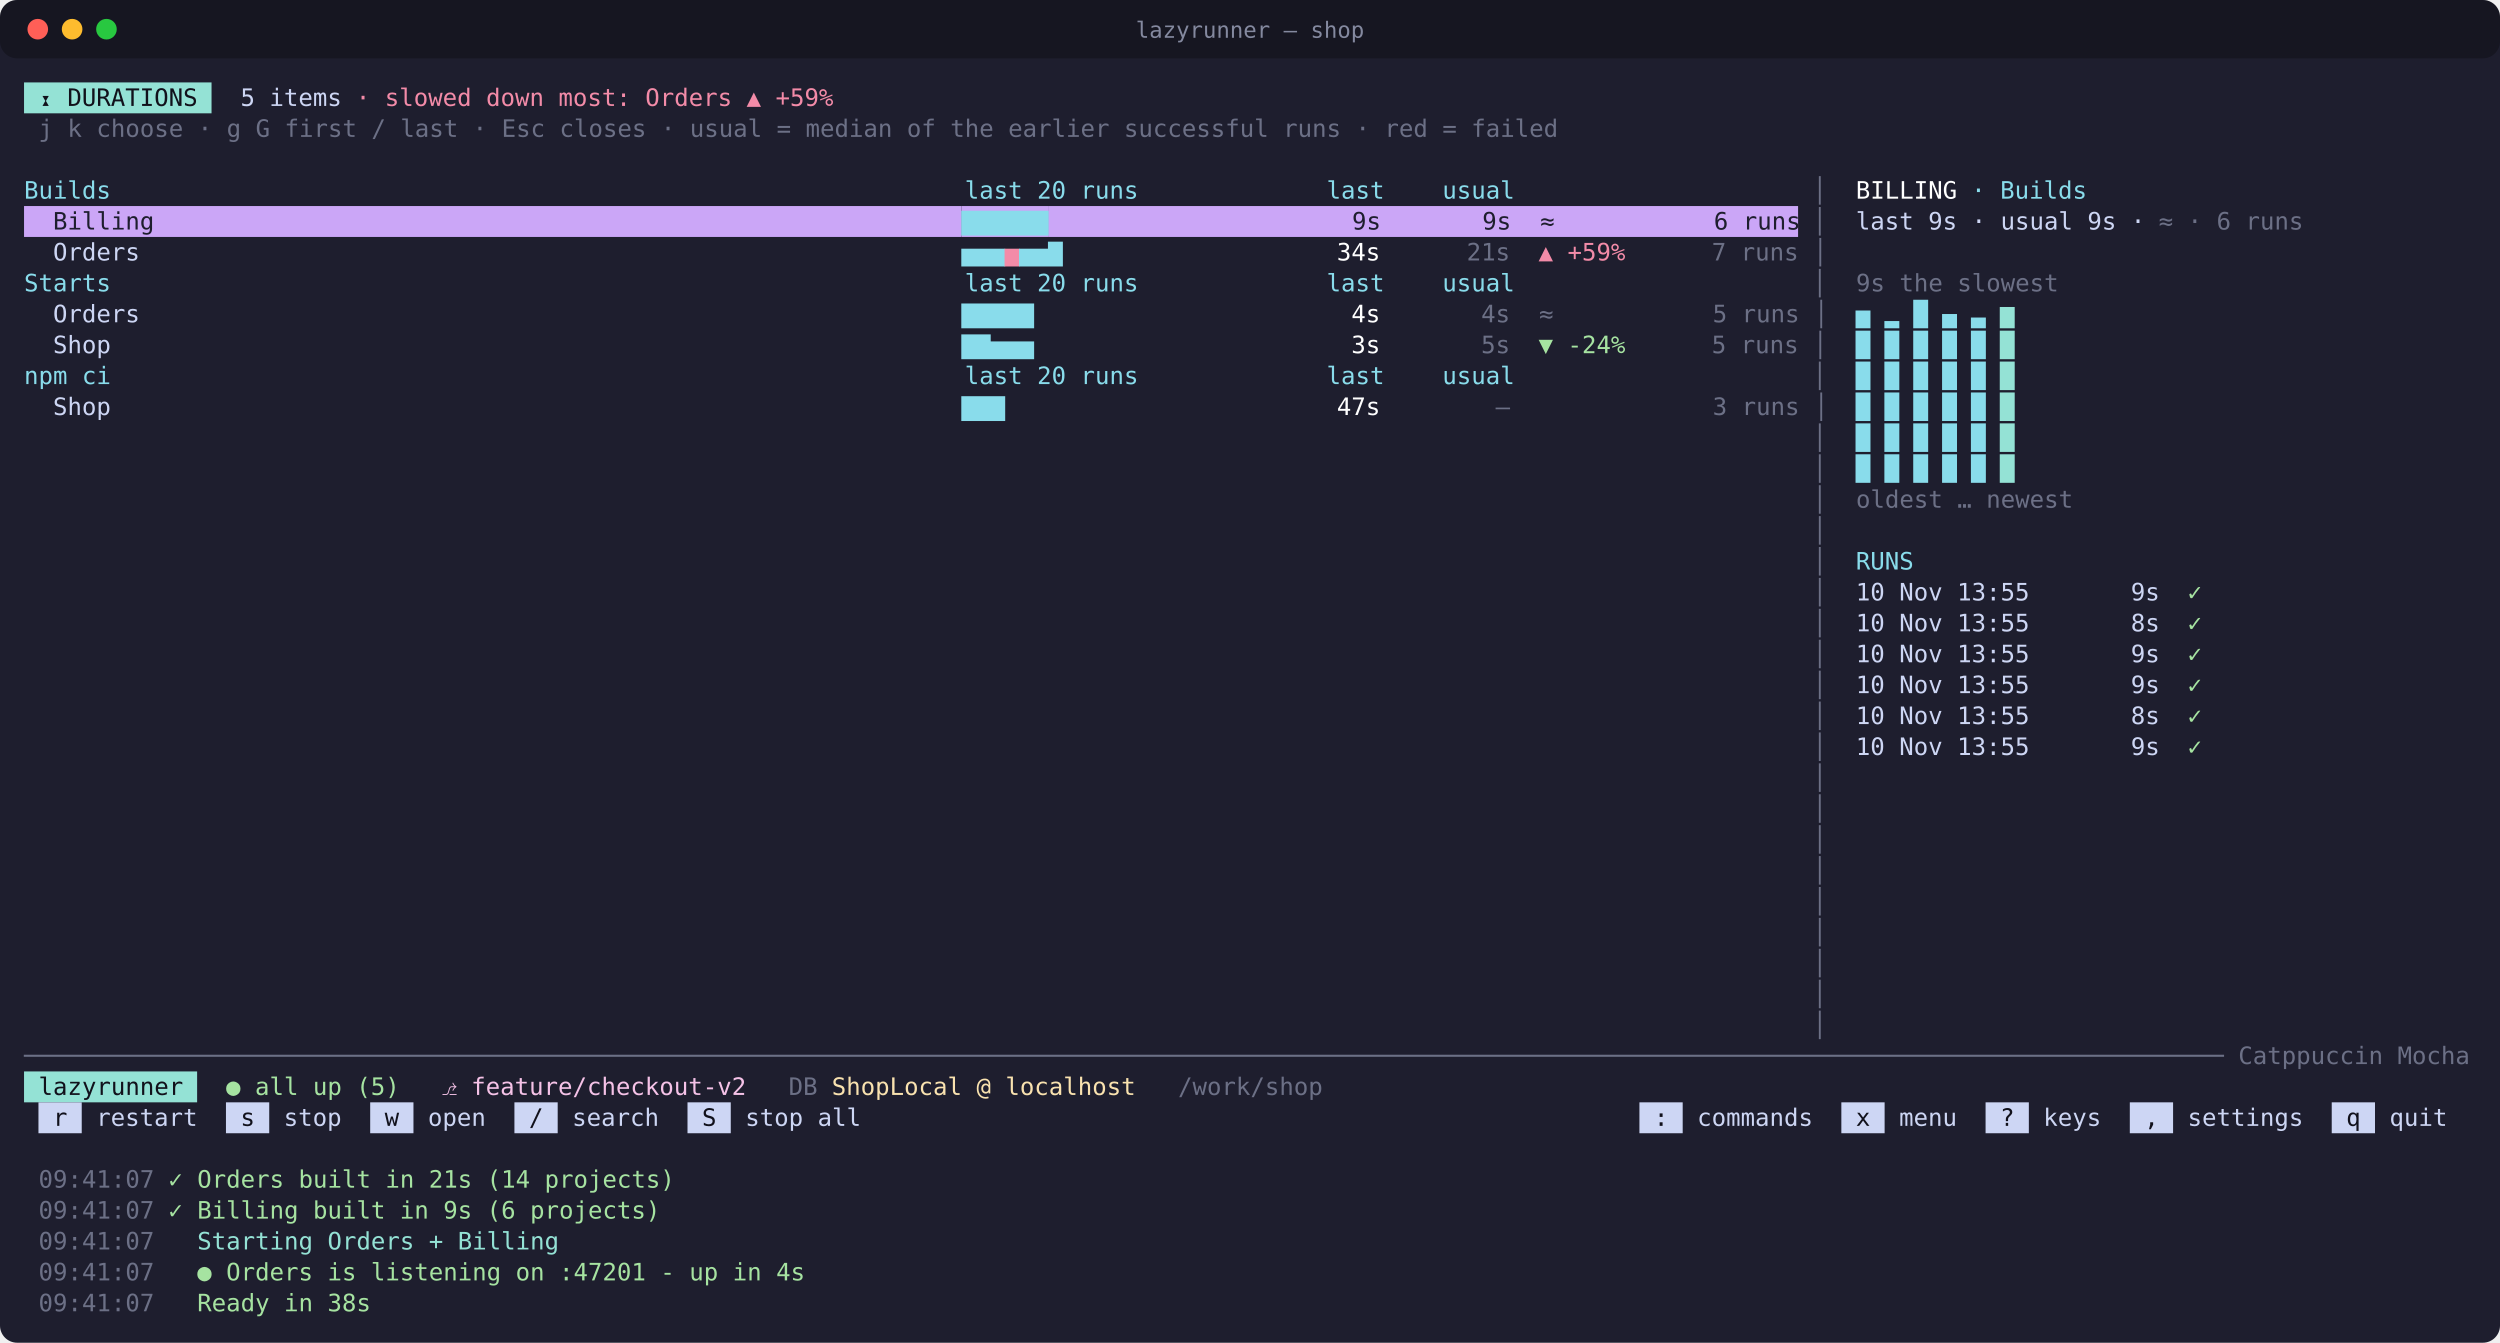
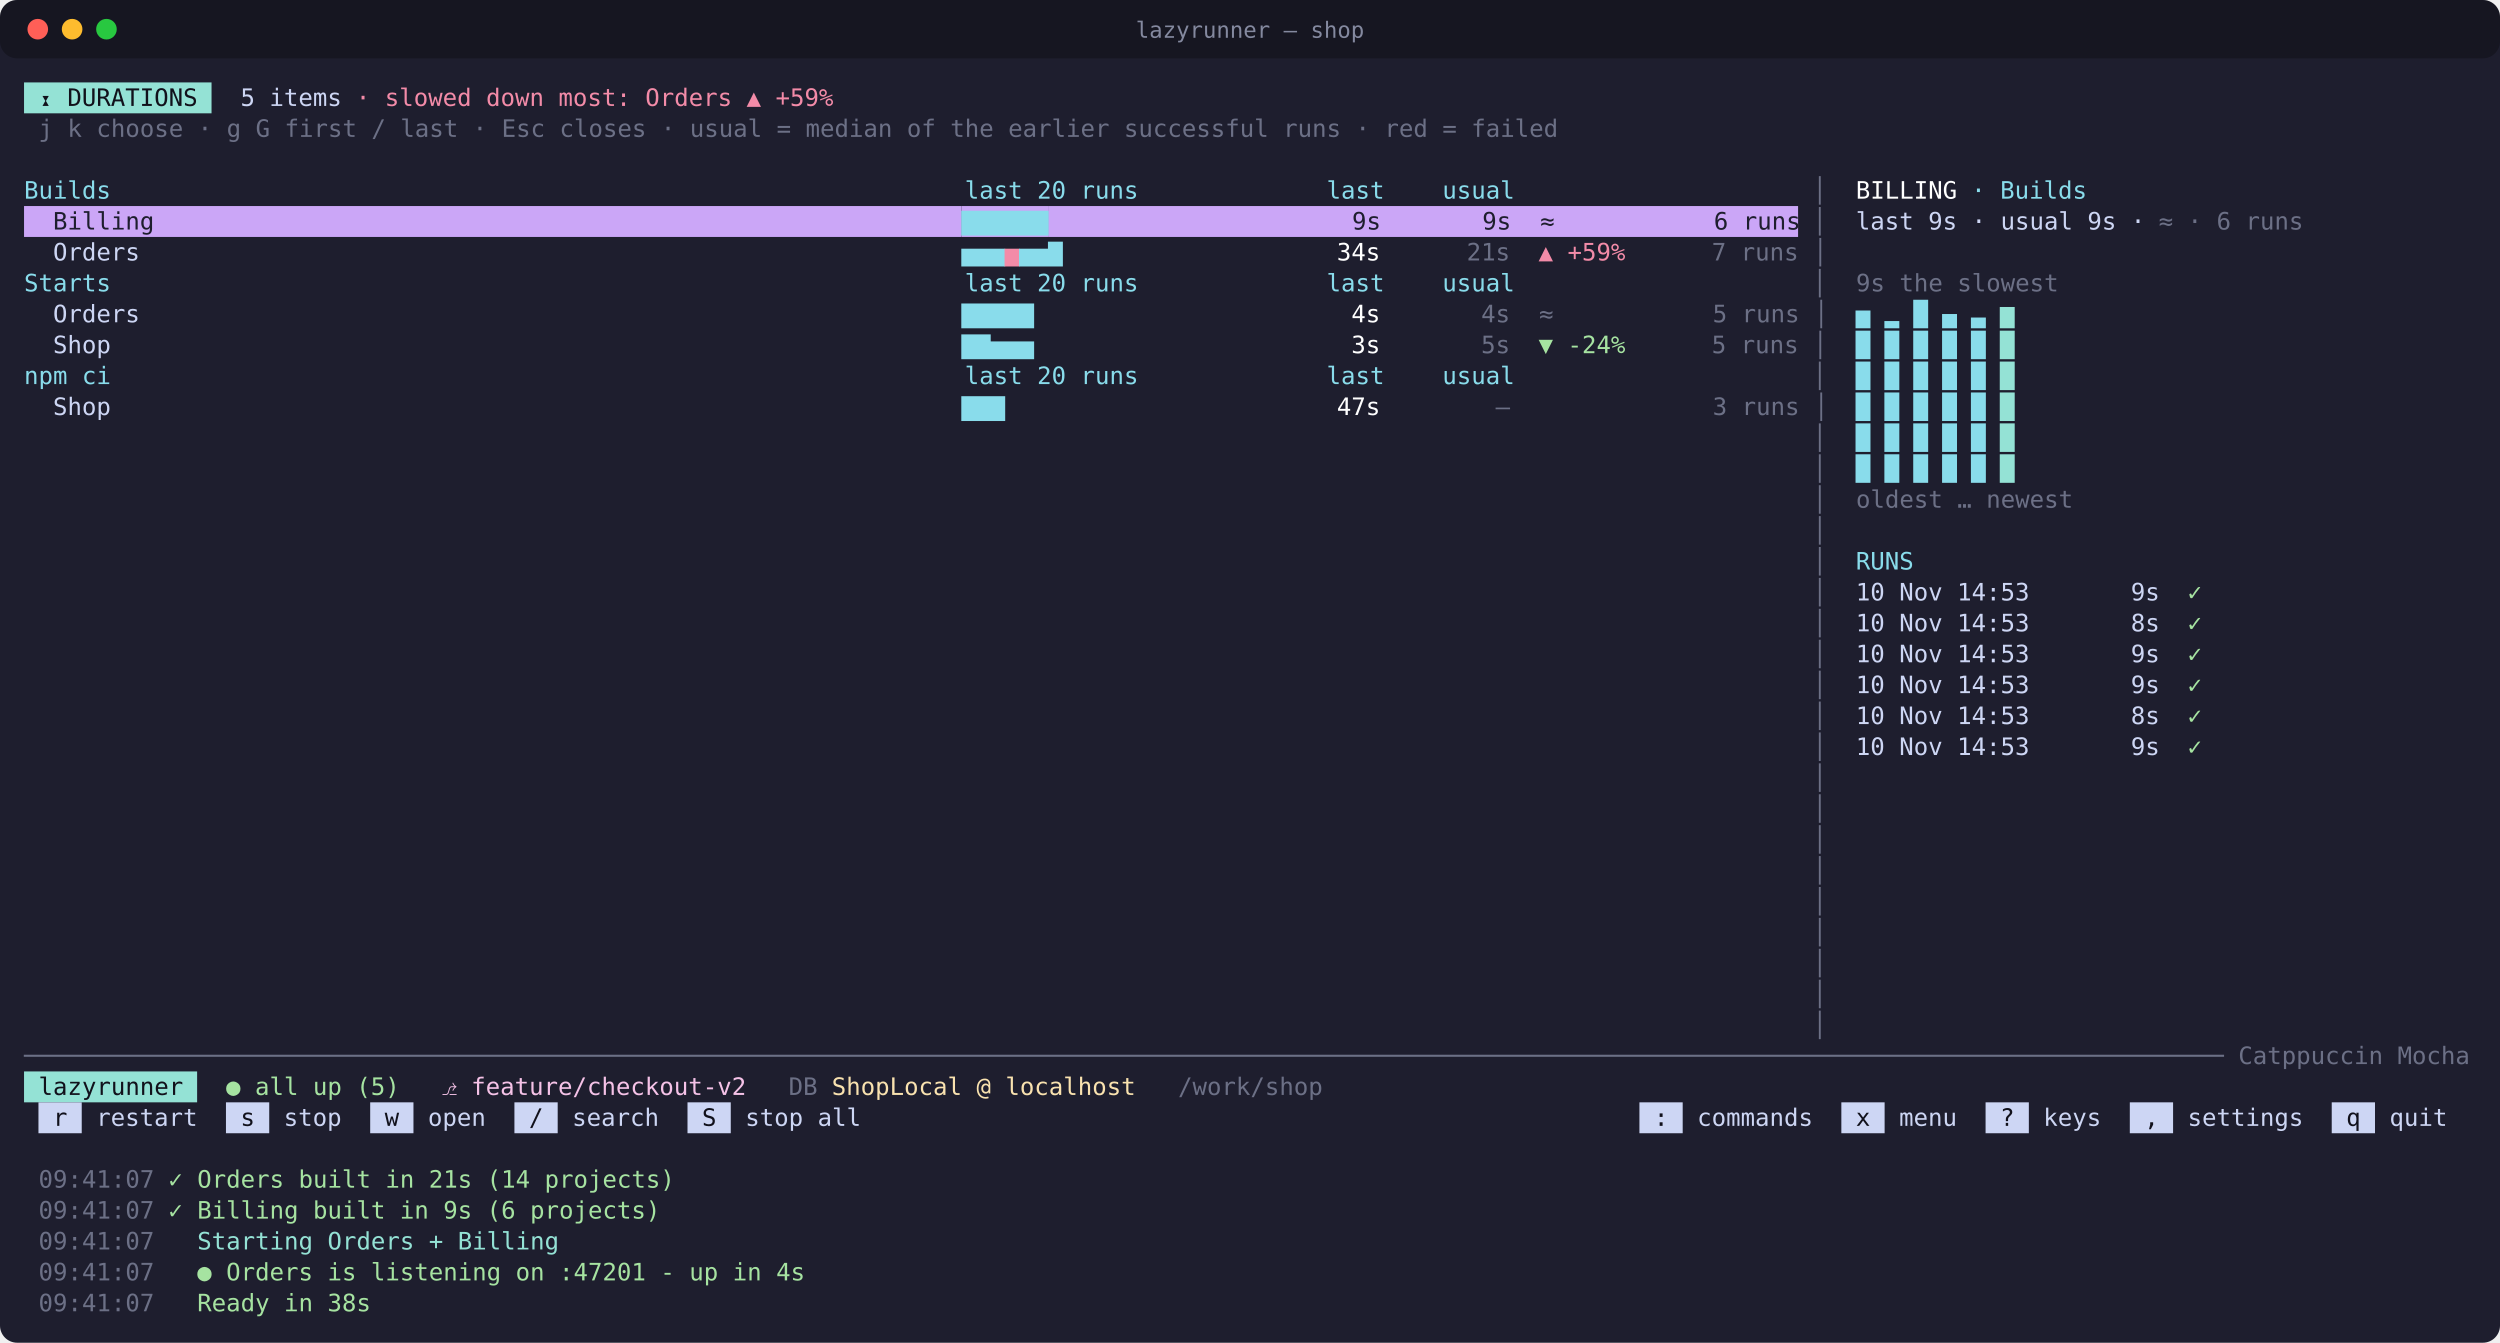
<svg xmlns="http://www.w3.org/2000/svg" width="1456" height="782" viewBox="0 0 1456 782" font-family="'Cascadia Mono', 'Cascadia Code', Consolas, 'DejaVu Sans Mono', Menlo, monospace" font-size="14">
  <rect width="100%" height="100%" rx="10" fill="#1e1e2e" />
  <rect width="100%" height="34" rx="10" fill="#000000" fill-opacity="0.28" />
  <circle cx="22" cy="17" r="6" fill="#ff5f57" />
  <circle cx="42" cy="17" r="6" fill="#febc2e" />
  <circle cx="62" cy="17" r="6" fill="#28c840" />
  <text x="728" y="22" fill="#cdd6f4" fill-opacity="0.6" font-size="13" text-anchor="middle">lazyrunner — shop</text>
  <rect x="14.0" y="48.0" width="109.2" height="18" fill="#94e2d5" />
  <text x="14.0" y="61.7" fill="#11111b" textLength="109.2" lengthAdjust="spacingAndGlyphs" xml:space="preserve"> ⧗ DURATIONS </text>
  <text x="123.2" y="61.7" fill="#cdd6f4" textLength="75.6" lengthAdjust="spacingAndGlyphs" xml:space="preserve">  5 items</text>
  <text x="198.8" y="61.7" fill="#f38ba8" textLength="285.6" lengthAdjust="spacingAndGlyphs" xml:space="preserve"> · slowed down most: Orders ▲ +59%</text>
-   <text x="14.0" y="79.7" fill="#6c7086" textLength="1428.0" lengthAdjust="spacingAndGlyphs" xml:space="preserve"> j k choose · g G first / last · Esc closes · usual = median of the earlier successful runs · red = failed                                                                </text>
+   <text x="14.0" y="79.7" fill="#6c7086" textLength="890.4" lengthAdjust="spacingAndGlyphs" xml:space="preserve"> j k choose · g G first / last · Esc closes · usual = median of the earlier successful runs · red = failed</text>
  <text x="14.0" y="115.7" fill="#89dceb" textLength="865.2" lengthAdjust="spacingAndGlyphs" xml:space="preserve">Builds                                                           last 20 runs             last    usual</text>
  <text x="1047.2" y="115.7" fill="#6c7086" textLength="25.2" lengthAdjust="spacingAndGlyphs" xml:space="preserve"> │ </text>
  <text x="1072.4" y="115.7" fill="#ffffff" textLength="67.2" lengthAdjust="spacingAndGlyphs" xml:space="preserve"> BILLING</text>
  <text x="1139.6" y="115.7" fill="#89dceb" textLength="75.6" lengthAdjust="spacingAndGlyphs" xml:space="preserve"> · Builds</text>
  <rect x="14.0" y="120.0" width="546.0" height="18" fill="#cba6f7" />
  <rect x="560.0" y="120.0" width="50.4" height="18" fill="#cba6f7" />
  <rect x="610.4" y="120.0" width="436.8" height="18" fill="#cba6f7" />
  <text x="14.0" y="133.7" fill="#1e1e2e" textLength="546.0" lengthAdjust="spacingAndGlyphs" xml:space="preserve">  Billing                                                        </text>
  <text x="560.0" y="133.7" fill="#89dceb" textLength="50.4" lengthAdjust="spacingAndGlyphs" xml:space="preserve">▇▇▇▇▇▇</text>
  <text x="610.4" y="133.7" fill="#1e1e2e" textLength="436.8" lengthAdjust="spacingAndGlyphs" xml:space="preserve">                     9s       9s  ≈           6 runs</text>
  <text x="1047.2" y="133.7" fill="#6c7086" textLength="25.2" lengthAdjust="spacingAndGlyphs" xml:space="preserve"> │ </text>
  <text x="1072.4" y="133.7" fill="#cdd6f4" textLength="184.8" lengthAdjust="spacingAndGlyphs" xml:space="preserve"> last 9s · usual 9s · </text>
  <text x="1257.2" y="133.7" fill="#6c7086" textLength="84.0" lengthAdjust="spacingAndGlyphs" xml:space="preserve">≈ · 6 runs</text>
  <text x="14.0" y="151.7" fill="#cdd6f4" textLength="546.0" lengthAdjust="spacingAndGlyphs" xml:space="preserve">  Orders                                                         </text>
  <text x="560.0" y="151.7" fill="#89dceb" textLength="25.2" lengthAdjust="spacingAndGlyphs" xml:space="preserve">▅▅▅</text>
  <text x="585.2" y="151.7" fill="#f38ba8" textLength="8.4" lengthAdjust="spacingAndGlyphs" xml:space="preserve">▅</text>
  <text x="593.6" y="151.7" fill="#89dceb" textLength="25.2" lengthAdjust="spacingAndGlyphs" xml:space="preserve">▅▅▇</text>
  <text x="728.0" y="151.7" fill="#ffffff" textLength="75.6" lengthAdjust="spacingAndGlyphs" xml:space="preserve">      34s</text>
  <text x="803.6" y="151.7" fill="#6c7086" textLength="75.6" lengthAdjust="spacingAndGlyphs" xml:space="preserve">      21s</text>
  <text x="879.2" y="151.7" fill="#f38ba8" textLength="84.0" lengthAdjust="spacingAndGlyphs" xml:space="preserve">  ▲ +59%  </text>
  <text x="963.2" y="151.7" fill="#6c7086" textLength="109.2" lengthAdjust="spacingAndGlyphs" xml:space="preserve">    7 runs │ </text>
  <text x="14.0" y="169.7" fill="#89dceb" textLength="865.2" lengthAdjust="spacingAndGlyphs" xml:space="preserve">Starts                                                           last 20 runs             last    usual</text>
  <text x="1047.2" y="169.7" fill="#6c7086" textLength="151.2" lengthAdjust="spacingAndGlyphs" xml:space="preserve"> │  9s the slowest</text>
  <text x="14.0" y="187.7" fill="#cdd6f4" textLength="546.0" lengthAdjust="spacingAndGlyphs" xml:space="preserve">  Orders                                                         </text>
  <text x="560.0" y="187.7" fill="#89dceb" textLength="42.0" lengthAdjust="spacingAndGlyphs" xml:space="preserve">▇▇▇▇▇</text>
  <text x="728.0" y="187.7" fill="#ffffff" textLength="75.6" lengthAdjust="spacingAndGlyphs" xml:space="preserve">       4s</text>
  <text x="803.6" y="187.7" fill="#6c7086" textLength="268.8" lengthAdjust="spacingAndGlyphs" xml:space="preserve">       4s  ≈           5 runs │ </text>
  <text x="1080.8" y="187.7" fill="#89dceb" textLength="8.4" lengthAdjust="spacingAndGlyphs" xml:space="preserve">▅</text>
  <text x="1097.6" y="187.7" fill="#89dceb" textLength="8.4" lengthAdjust="spacingAndGlyphs" xml:space="preserve">▂</text>
  <text x="1114.4" y="187.7" fill="#89dceb" textLength="8.4" lengthAdjust="spacingAndGlyphs" xml:space="preserve">█</text>
  <text x="1131.2" y="187.7" fill="#89dceb" textLength="8.4" lengthAdjust="spacingAndGlyphs" xml:space="preserve">▄</text>
  <text x="1148.0" y="187.7" fill="#89dceb" textLength="8.4" lengthAdjust="spacingAndGlyphs" xml:space="preserve">▃</text>
  <text x="1164.8" y="187.7" fill="#94e2d5" textLength="8.4" lengthAdjust="spacingAndGlyphs" xml:space="preserve">▆</text>
  <text x="14.0" y="205.7" fill="#cdd6f4" textLength="546.0" lengthAdjust="spacingAndGlyphs" xml:space="preserve">  Shop                                                           </text>
  <text x="560.0" y="205.7" fill="#89dceb" textLength="42.0" lengthAdjust="spacingAndGlyphs" xml:space="preserve">▇▇▅▅▅</text>
  <text x="728.0" y="205.7" fill="#ffffff" textLength="75.6" lengthAdjust="spacingAndGlyphs" xml:space="preserve">       3s</text>
  <text x="803.6" y="205.7" fill="#6c7086" textLength="75.6" lengthAdjust="spacingAndGlyphs" xml:space="preserve">       5s</text>
  <text x="879.2" y="205.7" fill="#a6e3a1" textLength="84.0" lengthAdjust="spacingAndGlyphs" xml:space="preserve">  ▼ -24%  </text>
  <text x="963.2" y="205.7" fill="#6c7086" textLength="109.2" lengthAdjust="spacingAndGlyphs" xml:space="preserve">    5 runs │ </text>
  <text x="1080.8" y="205.7" fill="#89dceb" textLength="8.4" lengthAdjust="spacingAndGlyphs" xml:space="preserve">█</text>
  <text x="1097.6" y="205.7" fill="#89dceb" textLength="8.4" lengthAdjust="spacingAndGlyphs" xml:space="preserve">█</text>
  <text x="1114.4" y="205.7" fill="#89dceb" textLength="8.4" lengthAdjust="spacingAndGlyphs" xml:space="preserve">█</text>
  <text x="1131.2" y="205.7" fill="#89dceb" textLength="8.4" lengthAdjust="spacingAndGlyphs" xml:space="preserve">█</text>
  <text x="1148.0" y="205.7" fill="#89dceb" textLength="8.4" lengthAdjust="spacingAndGlyphs" xml:space="preserve">█</text>
  <text x="1164.8" y="205.7" fill="#94e2d5" textLength="8.4" lengthAdjust="spacingAndGlyphs" xml:space="preserve">█</text>
  <text x="14.0" y="223.7" fill="#89dceb" textLength="865.2" lengthAdjust="spacingAndGlyphs" xml:space="preserve">npm ci                                                           last 20 runs             last    usual</text>
  <text x="1047.2" y="223.7" fill="#6c7086" textLength="25.2" lengthAdjust="spacingAndGlyphs" xml:space="preserve"> │ </text>
  <text x="1080.8" y="223.7" fill="#89dceb" textLength="8.4" lengthAdjust="spacingAndGlyphs" xml:space="preserve">█</text>
  <text x="1097.6" y="223.7" fill="#89dceb" textLength="8.4" lengthAdjust="spacingAndGlyphs" xml:space="preserve">█</text>
  <text x="1114.4" y="223.7" fill="#89dceb" textLength="8.4" lengthAdjust="spacingAndGlyphs" xml:space="preserve">█</text>
  <text x="1131.2" y="223.7" fill="#89dceb" textLength="8.4" lengthAdjust="spacingAndGlyphs" xml:space="preserve">█</text>
  <text x="1148.0" y="223.7" fill="#89dceb" textLength="8.4" lengthAdjust="spacingAndGlyphs" xml:space="preserve">█</text>
  <text x="1164.8" y="223.7" fill="#94e2d5" textLength="8.4" lengthAdjust="spacingAndGlyphs" xml:space="preserve">█</text>
  <text x="14.0" y="241.7" fill="#cdd6f4" textLength="546.0" lengthAdjust="spacingAndGlyphs" xml:space="preserve">  Shop                                                           </text>
  <text x="560.0" y="241.7" fill="#89dceb" textLength="25.2" lengthAdjust="spacingAndGlyphs" xml:space="preserve">▇▇▇</text>
  <text x="728.0" y="241.7" fill="#ffffff" textLength="75.6" lengthAdjust="spacingAndGlyphs" xml:space="preserve">      47s</text>
  <text x="803.6" y="241.7" fill="#6c7086" textLength="268.8" lengthAdjust="spacingAndGlyphs" xml:space="preserve">        –              3 runs │ </text>
  <text x="1080.8" y="241.7" fill="#89dceb" textLength="8.4" lengthAdjust="spacingAndGlyphs" xml:space="preserve">█</text>
  <text x="1097.6" y="241.7" fill="#89dceb" textLength="8.4" lengthAdjust="spacingAndGlyphs" xml:space="preserve">█</text>
  <text x="1114.4" y="241.7" fill="#89dceb" textLength="8.4" lengthAdjust="spacingAndGlyphs" xml:space="preserve">█</text>
  <text x="1131.2" y="241.7" fill="#89dceb" textLength="8.4" lengthAdjust="spacingAndGlyphs" xml:space="preserve">█</text>
  <text x="1148.0" y="241.7" fill="#89dceb" textLength="8.4" lengthAdjust="spacingAndGlyphs" xml:space="preserve">█</text>
  <text x="1164.8" y="241.7" fill="#94e2d5" textLength="8.4" lengthAdjust="spacingAndGlyphs" xml:space="preserve">█</text>
  <text x="1047.2" y="259.7" fill="#6c7086" textLength="25.2" lengthAdjust="spacingAndGlyphs" xml:space="preserve"> │ </text>
  <text x="1080.8" y="259.7" fill="#89dceb" textLength="8.4" lengthAdjust="spacingAndGlyphs" xml:space="preserve">█</text>
  <text x="1097.6" y="259.7" fill="#89dceb" textLength="8.4" lengthAdjust="spacingAndGlyphs" xml:space="preserve">█</text>
  <text x="1114.4" y="259.7" fill="#89dceb" textLength="8.4" lengthAdjust="spacingAndGlyphs" xml:space="preserve">█</text>
  <text x="1131.2" y="259.7" fill="#89dceb" textLength="8.4" lengthAdjust="spacingAndGlyphs" xml:space="preserve">█</text>
  <text x="1148.0" y="259.7" fill="#89dceb" textLength="8.4" lengthAdjust="spacingAndGlyphs" xml:space="preserve">█</text>
  <text x="1164.8" y="259.7" fill="#94e2d5" textLength="8.4" lengthAdjust="spacingAndGlyphs" xml:space="preserve">█</text>
  <text x="1047.2" y="277.7" fill="#6c7086" textLength="25.2" lengthAdjust="spacingAndGlyphs" xml:space="preserve"> │ </text>
  <text x="1080.8" y="277.7" fill="#89dceb" textLength="8.4" lengthAdjust="spacingAndGlyphs" xml:space="preserve">█</text>
  <text x="1097.6" y="277.7" fill="#89dceb" textLength="8.4" lengthAdjust="spacingAndGlyphs" xml:space="preserve">█</text>
  <text x="1114.4" y="277.7" fill="#89dceb" textLength="8.4" lengthAdjust="spacingAndGlyphs" xml:space="preserve">█</text>
  <text x="1131.2" y="277.7" fill="#89dceb" textLength="8.4" lengthAdjust="spacingAndGlyphs" xml:space="preserve">█</text>
  <text x="1148.0" y="277.7" fill="#89dceb" textLength="8.4" lengthAdjust="spacingAndGlyphs" xml:space="preserve">█</text>
  <text x="1164.8" y="277.7" fill="#94e2d5" textLength="8.4" lengthAdjust="spacingAndGlyphs" xml:space="preserve">█</text>
  <text x="1047.2" y="295.7" fill="#6c7086" textLength="159.6" lengthAdjust="spacingAndGlyphs" xml:space="preserve"> │  oldest … newest</text>
  <text x="1047.2" y="313.7" fill="#6c7086" textLength="25.2" lengthAdjust="spacingAndGlyphs" xml:space="preserve"> │ </text>
  <text x="1047.2" y="331.7" fill="#6c7086" textLength="25.2" lengthAdjust="spacingAndGlyphs" xml:space="preserve"> │ </text>
  <text x="1072.4" y="331.7" fill="#89dceb" textLength="42.0" lengthAdjust="spacingAndGlyphs" xml:space="preserve"> RUNS</text>
  <text x="1047.2" y="349.7" fill="#6c7086" textLength="25.2" lengthAdjust="spacingAndGlyphs" xml:space="preserve"> │ </text>
-   <text x="1072.4" y="349.7" fill="#cdd6f4" textLength="201.6" lengthAdjust="spacingAndGlyphs" xml:space="preserve"> 10 Nov 13:55       9s  </text>
+   <text x="1072.4" y="349.7" fill="#cdd6f4" textLength="201.6" lengthAdjust="spacingAndGlyphs" xml:space="preserve"> 10 Nov 14:53       9s  </text>
  <text x="1274.0" y="349.7" fill="#a6e3a1" textLength="8.4" lengthAdjust="spacingAndGlyphs" xml:space="preserve">✓</text>
  <text x="1047.2" y="367.7" fill="#6c7086" textLength="25.2" lengthAdjust="spacingAndGlyphs" xml:space="preserve"> │ </text>
-   <text x="1072.4" y="367.7" fill="#cdd6f4" textLength="201.6" lengthAdjust="spacingAndGlyphs" xml:space="preserve"> 10 Nov 13:55       8s  </text>
+   <text x="1072.4" y="367.7" fill="#cdd6f4" textLength="201.6" lengthAdjust="spacingAndGlyphs" xml:space="preserve"> 10 Nov 14:53       8s  </text>
  <text x="1274.0" y="367.7" fill="#a6e3a1" textLength="8.4" lengthAdjust="spacingAndGlyphs" xml:space="preserve">✓</text>
  <text x="1047.2" y="385.7" fill="#6c7086" textLength="25.2" lengthAdjust="spacingAndGlyphs" xml:space="preserve"> │ </text>
-   <text x="1072.4" y="385.7" fill="#cdd6f4" textLength="201.6" lengthAdjust="spacingAndGlyphs" xml:space="preserve"> 10 Nov 13:55       9s  </text>
+   <text x="1072.4" y="385.7" fill="#cdd6f4" textLength="201.6" lengthAdjust="spacingAndGlyphs" xml:space="preserve"> 10 Nov 14:53       9s  </text>
  <text x="1274.0" y="385.7" fill="#a6e3a1" textLength="8.4" lengthAdjust="spacingAndGlyphs" xml:space="preserve">✓</text>
  <text x="1047.2" y="403.7" fill="#6c7086" textLength="25.2" lengthAdjust="spacingAndGlyphs" xml:space="preserve"> │ </text>
-   <text x="1072.4" y="403.7" fill="#cdd6f4" textLength="201.6" lengthAdjust="spacingAndGlyphs" xml:space="preserve"> 10 Nov 13:55       9s  </text>
+   <text x="1072.4" y="403.7" fill="#cdd6f4" textLength="201.6" lengthAdjust="spacingAndGlyphs" xml:space="preserve"> 10 Nov 14:53       9s  </text>
  <text x="1274.0" y="403.7" fill="#a6e3a1" textLength="8.4" lengthAdjust="spacingAndGlyphs" xml:space="preserve">✓</text>
  <text x="1047.2" y="421.7" fill="#6c7086" textLength="25.2" lengthAdjust="spacingAndGlyphs" xml:space="preserve"> │ </text>
-   <text x="1072.4" y="421.7" fill="#cdd6f4" textLength="201.6" lengthAdjust="spacingAndGlyphs" xml:space="preserve"> 10 Nov 13:55       8s  </text>
+   <text x="1072.4" y="421.7" fill="#cdd6f4" textLength="201.6" lengthAdjust="spacingAndGlyphs" xml:space="preserve"> 10 Nov 14:53       8s  </text>
  <text x="1274.0" y="421.7" fill="#a6e3a1" textLength="8.4" lengthAdjust="spacingAndGlyphs" xml:space="preserve">✓</text>
  <text x="1047.2" y="439.7" fill="#6c7086" textLength="25.2" lengthAdjust="spacingAndGlyphs" xml:space="preserve"> │ </text>
-   <text x="1072.4" y="439.7" fill="#cdd6f4" textLength="201.6" lengthAdjust="spacingAndGlyphs" xml:space="preserve"> 10 Nov 13:55       9s  </text>
+   <text x="1072.4" y="439.7" fill="#cdd6f4" textLength="201.6" lengthAdjust="spacingAndGlyphs" xml:space="preserve"> 10 Nov 14:53       9s  </text>
  <text x="1274.0" y="439.7" fill="#a6e3a1" textLength="8.4" lengthAdjust="spacingAndGlyphs" xml:space="preserve">✓</text>
  <text x="1047.2" y="457.7" fill="#6c7086" textLength="25.2" lengthAdjust="spacingAndGlyphs" xml:space="preserve"> │ </text>
  <text x="1047.2" y="475.7" fill="#6c7086" textLength="25.2" lengthAdjust="spacingAndGlyphs" xml:space="preserve"> │ </text>
  <text x="1047.2" y="493.7" fill="#6c7086" textLength="25.2" lengthAdjust="spacingAndGlyphs" xml:space="preserve"> │ </text>
  <text x="1047.2" y="511.7" fill="#6c7086" textLength="25.2" lengthAdjust="spacingAndGlyphs" xml:space="preserve"> │ </text>
  <text x="1047.2" y="529.7" fill="#6c7086" textLength="25.2" lengthAdjust="spacingAndGlyphs" xml:space="preserve"> │ </text>
  <text x="1047.2" y="547.7" fill="#6c7086" textLength="25.2" lengthAdjust="spacingAndGlyphs" xml:space="preserve"> │ </text>
  <text x="1047.2" y="565.7" fill="#6c7086" textLength="25.2" lengthAdjust="spacingAndGlyphs" xml:space="preserve"> │ </text>
  <text x="1047.2" y="583.7" fill="#6c7086" textLength="25.2" lengthAdjust="spacingAndGlyphs" xml:space="preserve"> │ </text>
  <text x="1047.2" y="601.7" fill="#6c7086" textLength="25.2" lengthAdjust="spacingAndGlyphs" xml:space="preserve"> │ </text>
  <text x="14.0" y="619.7" fill="#6c7086" textLength="1428.0" lengthAdjust="spacingAndGlyphs" xml:space="preserve">──────────────────────────────────────────────────────────────────────────────────────────────────────────────────────────────────────────────────────── Catppuccin Mocha </text>
  <rect x="14.0" y="624.0" width="100.8" height="18" fill="#94e2d5" />
  <text x="14.0" y="637.7" fill="#11111b" textLength="100.8" lengthAdjust="spacingAndGlyphs" xml:space="preserve"> lazyrunner </text>
  <text x="114.8" y="637.7" fill="#a6e3a1" textLength="117.6" lengthAdjust="spacingAndGlyphs" xml:space="preserve">  ● all up (5)</text>
  <text x="232.4" y="637.7" fill="#f5c2e7" textLength="201.6" lengthAdjust="spacingAndGlyphs" xml:space="preserve">   ⎇ feature/checkout-v2</text>
  <text x="434.0" y="637.7" fill="#6c7086" textLength="50.4" lengthAdjust="spacingAndGlyphs" xml:space="preserve">   DB </text>
  <text x="484.4" y="637.7" fill="#f9e2af" textLength="176.4" lengthAdjust="spacingAndGlyphs" xml:space="preserve">ShopLocal @ localhost</text>
  <text x="660.8" y="637.7" fill="#6c7086" textLength="109.2" lengthAdjust="spacingAndGlyphs" xml:space="preserve">   /work/shop</text>
  <rect x="22.4" y="642.0" width="25.2" height="18" fill="#cdd6f4" />
  <rect x="131.6" y="642.0" width="25.2" height="18" fill="#cdd6f4" />
  <rect x="215.6" y="642.0" width="25.2" height="18" fill="#cdd6f4" />
  <rect x="299.6" y="642.0" width="25.2" height="18" fill="#cdd6f4" />
  <rect x="400.4" y="642.0" width="25.2" height="18" fill="#cdd6f4" />
  <rect x="954.8" y="642.0" width="25.2" height="18" fill="#cdd6f4" />
  <rect x="1072.4" y="642.0" width="25.2" height="18" fill="#cdd6f4" />
  <rect x="1156.4" y="642.0" width="25.2" height="18" fill="#cdd6f4" />
  <rect x="1240.4" y="642.0" width="25.2" height="18" fill="#cdd6f4" />
  <rect x="1358.0" y="642.0" width="25.2" height="18" fill="#cdd6f4" />
  <text x="22.4" y="655.7" fill="#11111b" textLength="25.2" lengthAdjust="spacingAndGlyphs" xml:space="preserve"> r </text>
  <text x="47.6" y="655.7" fill="#cdd6f4" textLength="84.0" lengthAdjust="spacingAndGlyphs" xml:space="preserve"> restart  </text>
  <text x="131.6" y="655.7" fill="#11111b" textLength="25.2" lengthAdjust="spacingAndGlyphs" xml:space="preserve"> s </text>
  <text x="156.8" y="655.7" fill="#cdd6f4" textLength="58.8" lengthAdjust="spacingAndGlyphs" xml:space="preserve"> stop  </text>
  <text x="215.6" y="655.7" fill="#11111b" textLength="25.2" lengthAdjust="spacingAndGlyphs" xml:space="preserve"> w </text>
  <text x="240.8" y="655.7" fill="#cdd6f4" textLength="58.8" lengthAdjust="spacingAndGlyphs" xml:space="preserve"> open  </text>
  <text x="299.6" y="655.7" fill="#11111b" textLength="25.2" lengthAdjust="spacingAndGlyphs" xml:space="preserve"> / </text>
  <text x="324.8" y="655.7" fill="#cdd6f4" textLength="75.6" lengthAdjust="spacingAndGlyphs" xml:space="preserve"> search  </text>
  <text x="400.4" y="655.7" fill="#11111b" textLength="25.2" lengthAdjust="spacingAndGlyphs" xml:space="preserve"> S </text>
  <text x="425.6" y="655.7" fill="#cdd6f4" textLength="529.2" lengthAdjust="spacingAndGlyphs" xml:space="preserve"> stop all                                                      </text>
  <text x="954.8" y="655.7" fill="#11111b" textLength="25.2" lengthAdjust="spacingAndGlyphs" xml:space="preserve"> : </text>
  <text x="980.0" y="655.7" fill="#cdd6f4" textLength="92.4" lengthAdjust="spacingAndGlyphs" xml:space="preserve"> commands  </text>
  <text x="1072.4" y="655.7" fill="#11111b" textLength="25.2" lengthAdjust="spacingAndGlyphs" xml:space="preserve"> x </text>
  <text x="1097.6" y="655.7" fill="#cdd6f4" textLength="58.8" lengthAdjust="spacingAndGlyphs" xml:space="preserve"> menu  </text>
  <text x="1156.4" y="655.7" fill="#11111b" textLength="25.2" lengthAdjust="spacingAndGlyphs" xml:space="preserve"> ? </text>
  <text x="1181.6" y="655.7" fill="#cdd6f4" textLength="58.8" lengthAdjust="spacingAndGlyphs" xml:space="preserve"> keys  </text>
  <text x="1240.4" y="655.7" fill="#11111b" textLength="25.2" lengthAdjust="spacingAndGlyphs" xml:space="preserve"> , </text>
  <text x="1265.6" y="655.7" fill="#cdd6f4" textLength="92.4" lengthAdjust="spacingAndGlyphs" xml:space="preserve"> settings  </text>
  <text x="1358.0" y="655.7" fill="#11111b" textLength="25.2" lengthAdjust="spacingAndGlyphs" xml:space="preserve"> q </text>
  <text x="1383.2" y="655.7" fill="#cdd6f4" textLength="58.8" lengthAdjust="spacingAndGlyphs" xml:space="preserve"> quit  </text>
  <text x="14.0" y="691.7" fill="#6c7086" textLength="84.0" lengthAdjust="spacingAndGlyphs" xml:space="preserve"> 09:41:07 </text>
  <text x="98.0" y="691.7" fill="#a6e3a1" textLength="294.0" lengthAdjust="spacingAndGlyphs" xml:space="preserve">✓ Orders built in 21s (14 projects)</text>
  <text x="14.0" y="709.7" fill="#6c7086" textLength="84.0" lengthAdjust="spacingAndGlyphs" xml:space="preserve"> 09:41:07 </text>
  <text x="98.0" y="709.7" fill="#a6e3a1" textLength="285.6" lengthAdjust="spacingAndGlyphs" xml:space="preserve">✓ Billing built in 9s (6 projects)</text>
  <text x="14.0" y="727.7" fill="#6c7086" textLength="84.0" lengthAdjust="spacingAndGlyphs" xml:space="preserve"> 09:41:07 </text>
  <text x="98.0" y="727.7" fill="#94e2d5" textLength="226.8" lengthAdjust="spacingAndGlyphs" xml:space="preserve">  Starting Orders + Billing</text>
  <text x="14.0" y="745.7" fill="#6c7086" textLength="84.0" lengthAdjust="spacingAndGlyphs" xml:space="preserve"> 09:41:07 </text>
  <text x="98.0" y="745.7" fill="#a6e3a1" textLength="369.6" lengthAdjust="spacingAndGlyphs" xml:space="preserve">  ● Orders is listening on :47201 - up in 4s</text>
  <text x="14.0" y="763.7" fill="#6c7086" textLength="84.0" lengthAdjust="spacingAndGlyphs" xml:space="preserve"> 09:41:07 </text>
  <text x="98.0" y="763.7" fill="#a6e3a1" textLength="117.6" lengthAdjust="spacingAndGlyphs" xml:space="preserve">  Ready in 38s</text>
</svg>
